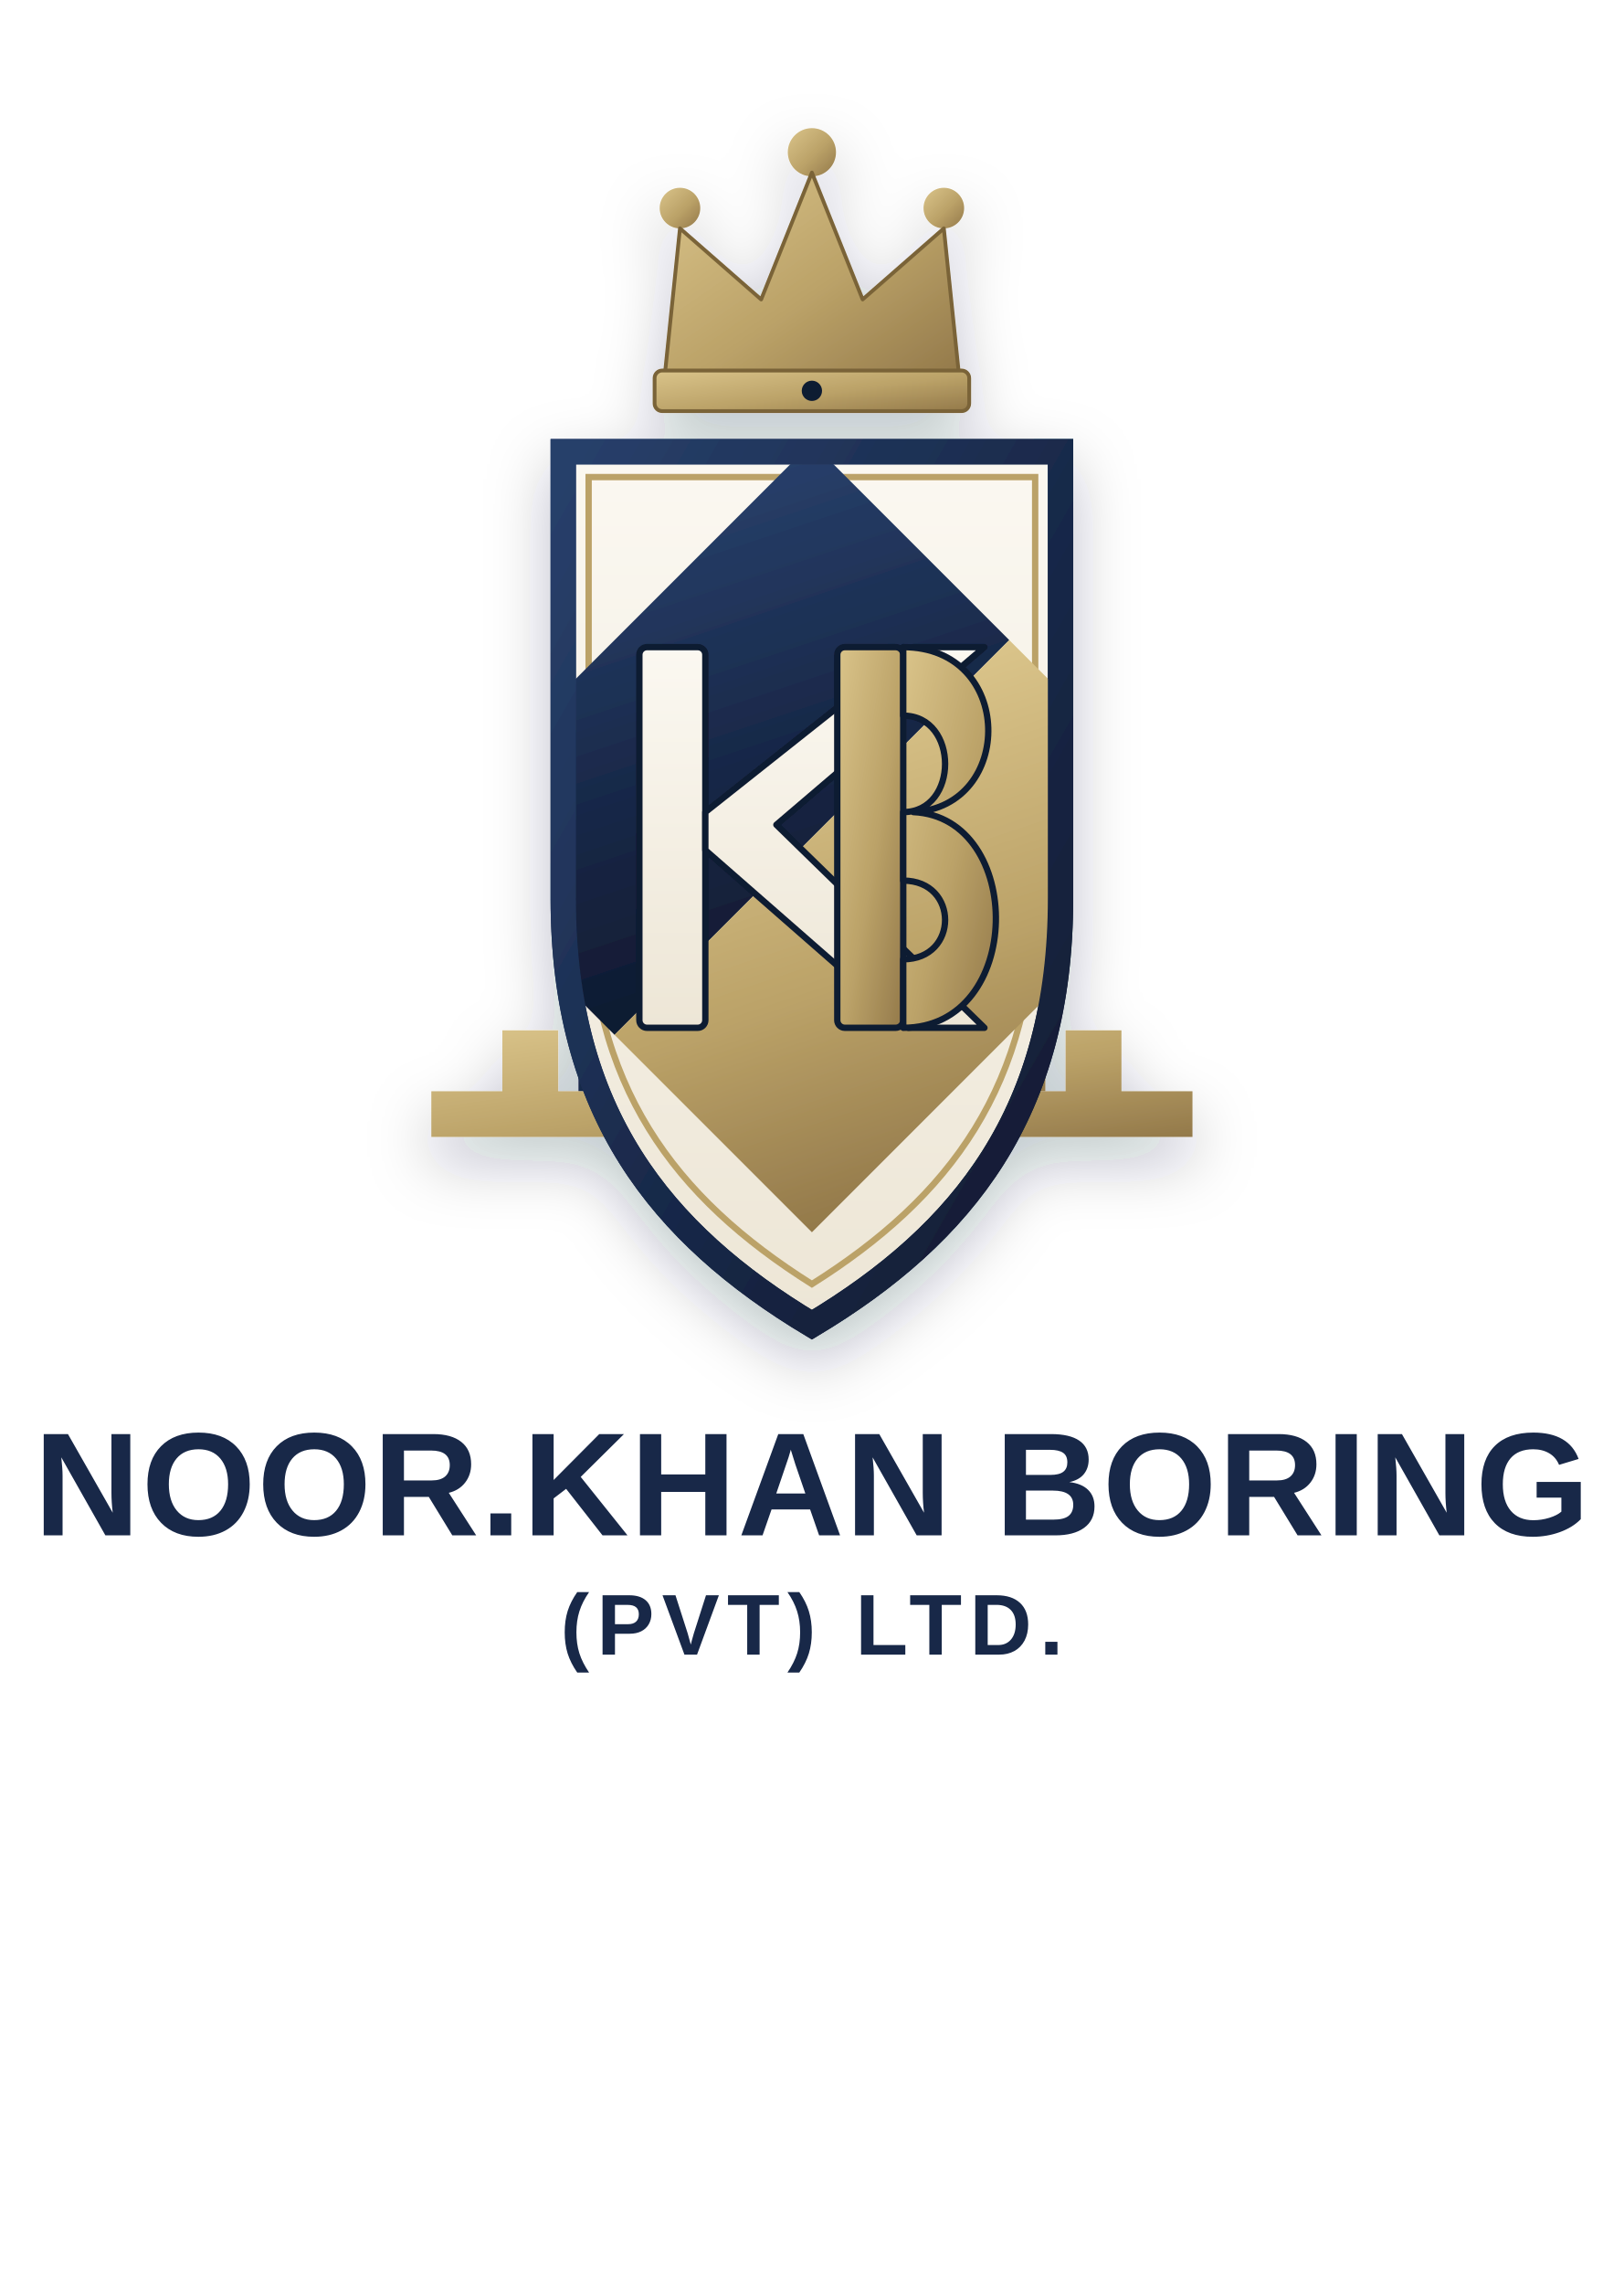
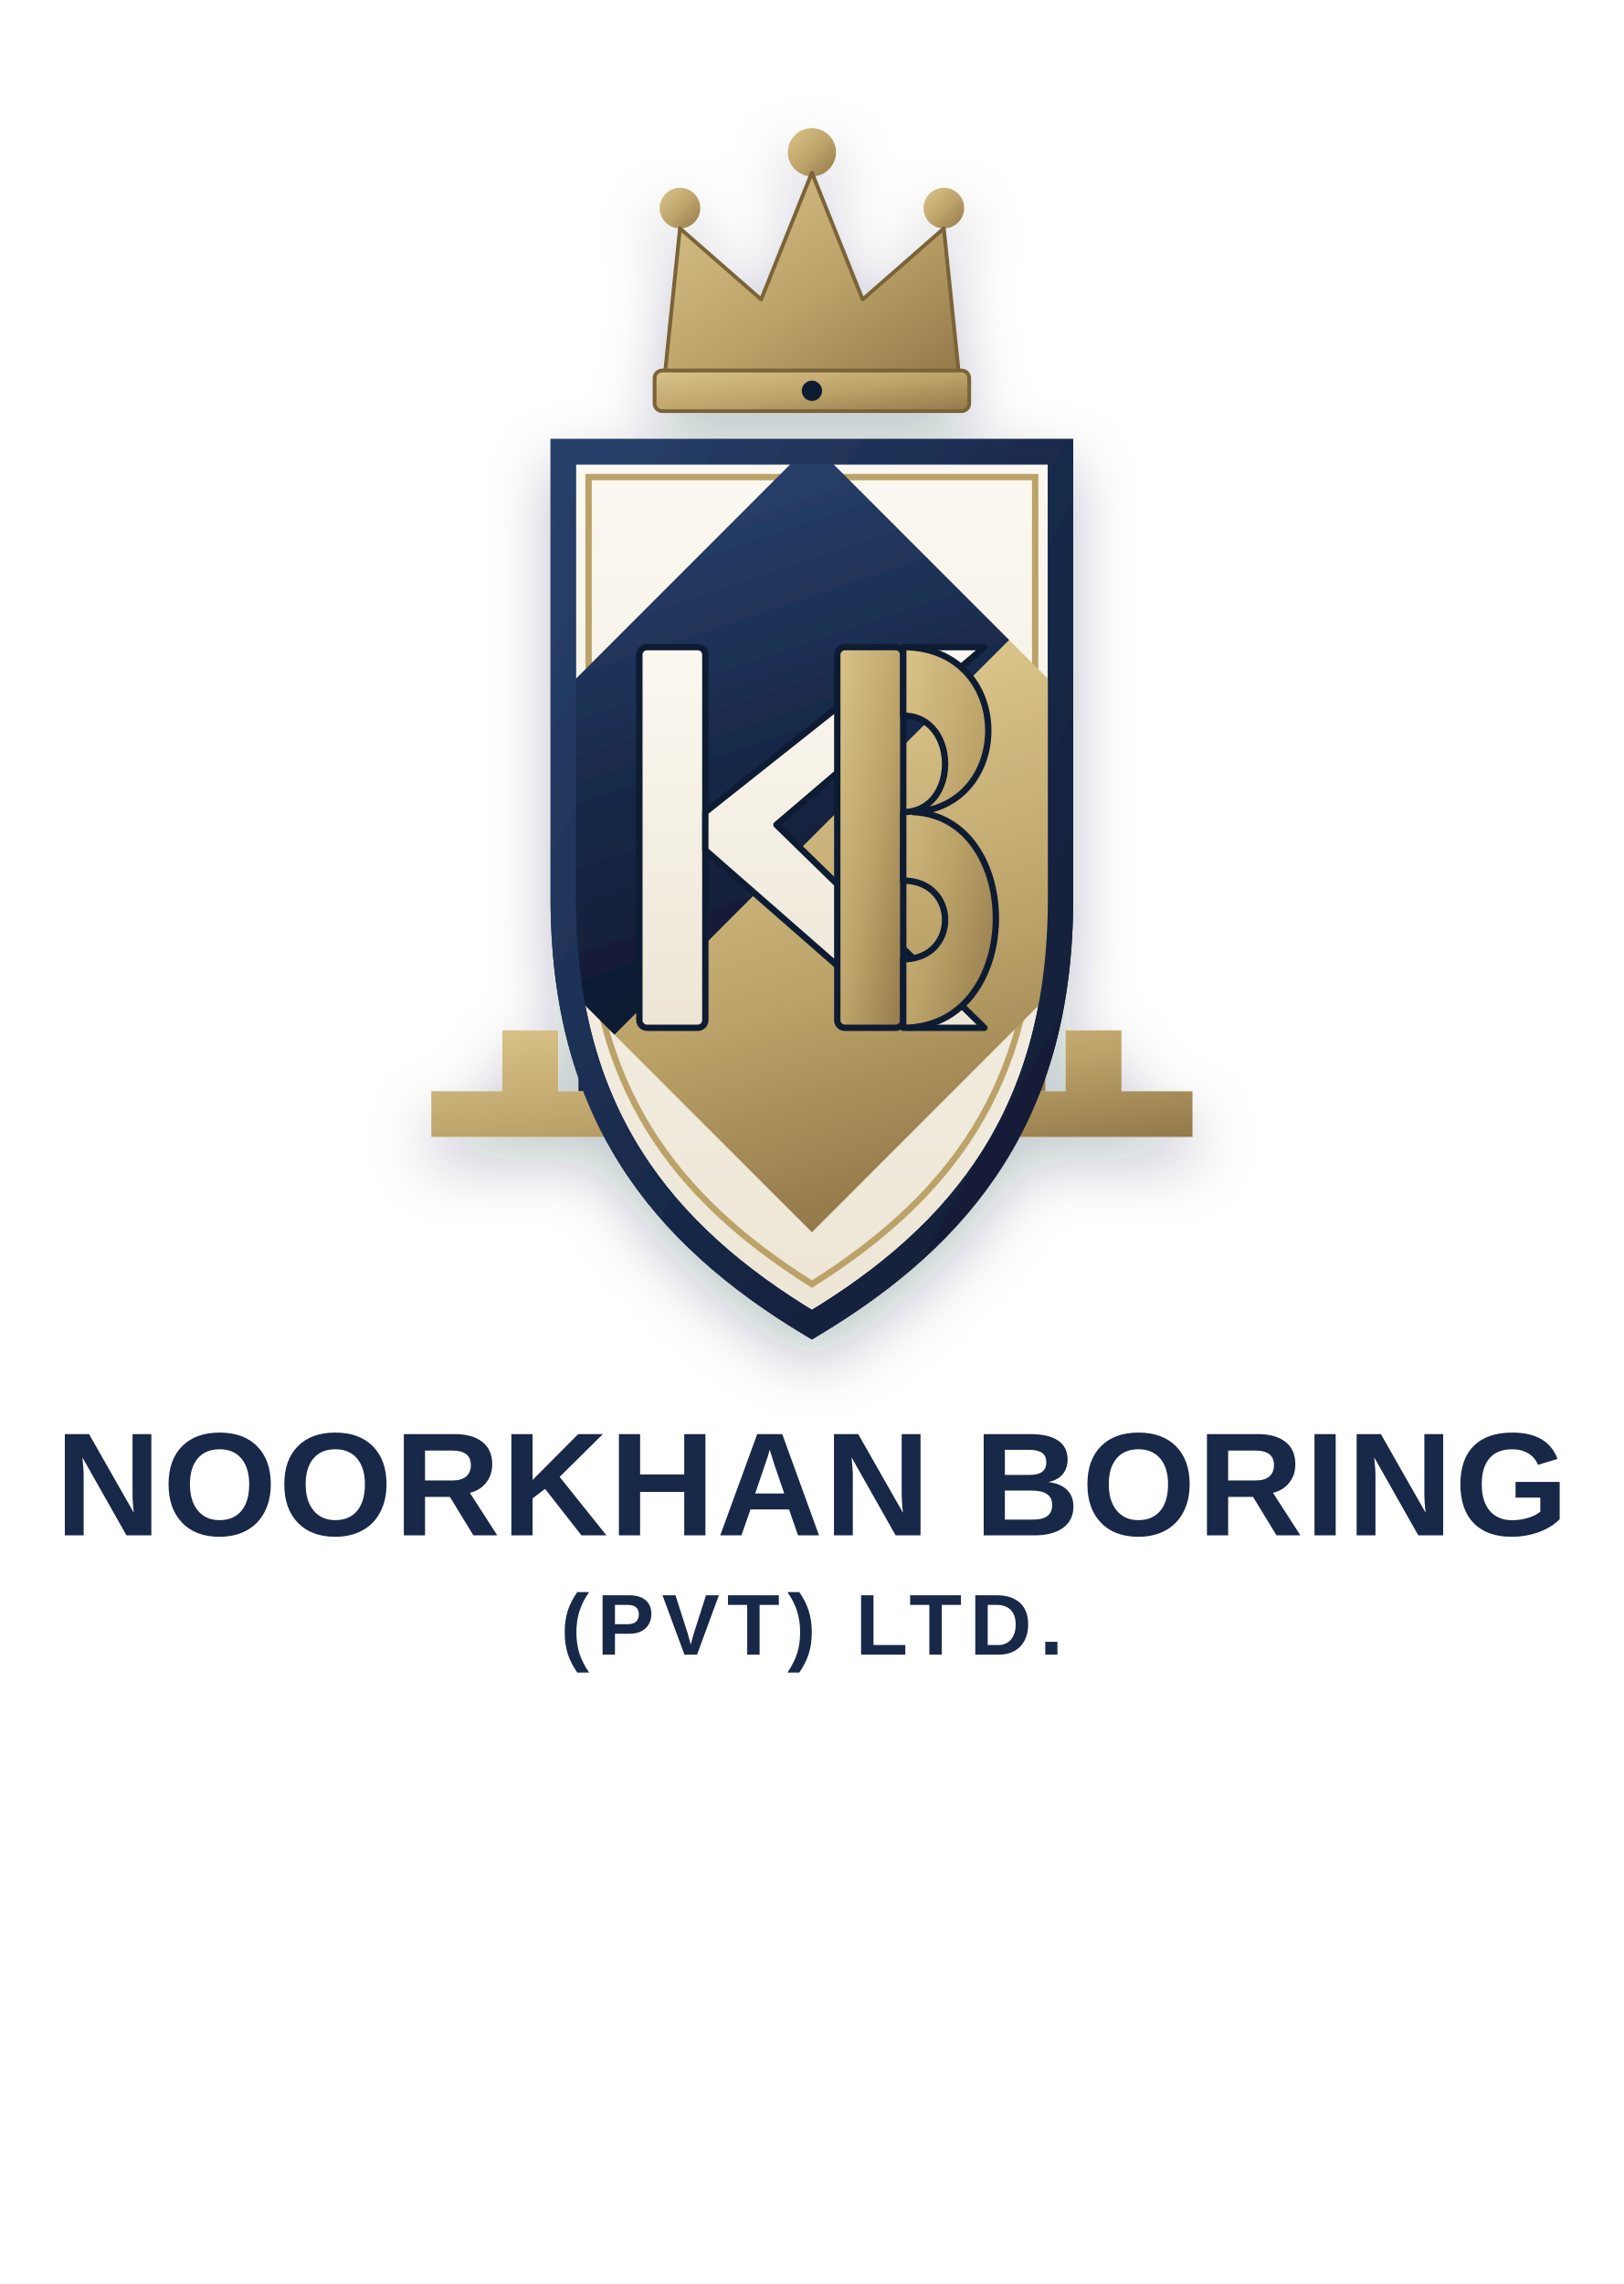
<svg xmlns="http://www.w3.org/2000/svg" viewBox="0 0 640 900" role="img" aria-label="NOOR.KHAN Boring Pvt Ltd logo">
  <defs>
    <linearGradient id="navyBevel" x1="0%" y1="0%" x2="100%" y2="100%">
      <stop offset="0%" stop-color="#28406B" />
      <stop offset="55%" stop-color="#182848" />
      <stop offset="100%" stop-color="#0F1A30" />
    </linearGradient>
    <linearGradient id="NOORBevel" x1="0%" y1="0%" x2="100%" y2="100%">
      <stop offset="0%" stop-color="#DAC48A" />
      <stop offset="55%" stop-color="#BBA268" />
      <stop offset="100%" stop-color="#93794A" />
    </linearGradient>
    <linearGradient id="creamFill" x1="0%" y1="0%" x2="0%" y2="100%">
      <stop offset="0%" stop-color="#FBF8F1" />
      <stop offset="100%" stop-color="#EDE6D6" />
    </linearGradient>
    <filter id="softShadow" x="-30%" y="-30%" width="160%" height="160%">
      <feDropShadow dx="0" dy="10" stdDeviation="12" flood-color="#0F1A30" flood-opacity="0.25" />
    </filter>
  </defs>
  <g filter="url(#softShadow)">
    <g>
      <circle cx="268" cy="82" r="8" fill="url(#NOORBevel)" />
      <circle cx="320" cy="60" r="9.5" fill="url(#NOORBevel)" />
      <circle cx="372" cy="82" r="8" fill="url(#NOORBevel)" />
      <path d="M 262,148 L 268,90 L 300,118 L 320,68 L 340,118 L 372,90 L 378,148 Z" fill="url(#NOORBevel)" stroke="#7A6438" stroke-width="1.5" stroke-linejoin="round" />
      <rect x="258" y="146" width="124" height="16" rx="3" fill="url(#NOORBevel)" stroke="#7A6438" stroke-width="1.5" />
      <circle cx="320" cy="154" r="4" fill="#0F1A30" />
    </g>
    <g>
      <polygon points="228,182 228,430 278,430 278,206 253,182" fill="url(#navyBevel)" />
      <g fill="#4A5D85" opacity="0.85">
        <rect x="238" y="230" width="9" height="12" />
        <rect x="256" y="230" width="9" height="12" />
        <rect x="238" y="256" width="9" height="12" />
        <rect x="256" y="256" width="9" height="12" />
        <rect x="238" y="282" width="9" height="12" />
        <rect x="256" y="282" width="9" height="12" />
      </g>
      <polygon points="412,200 412,430 362,430 362,224 387,200" fill="url(#NOORBevel)" />
      <g fill="#7A6438" opacity="0.85">
        <rect x="372" y="248" width="9" height="12" />
        <rect x="390" y="248" width="9" height="12" />
        <rect x="372" y="274" width="9" height="12" />
        <rect x="390" y="274" width="9" height="12" />
        <rect x="372" y="300" width="9" height="12" />
        <rect x="390" y="300" width="9" height="12" />
      </g>
      <path d="M 170,430 L 198,430 L 198,406 L 220,406 L 220,430 L 420,430 L 420,406 L 442,406 L 442,430 L 470,430 L 470,448 L 170,448 Z" fill="url(#NOORBevel)" />
    </g>
    <g>
      <path d="M 222,178 L 418,178 L 418,354                 C 418,438 380,486 320,522                C 260,486 222,438 222,354 Z" fill="url(#creamFill)" stroke="url(#navyBevel)" stroke-width="10" />
      <path d="M 232,188 L 408,188 L 408,352                C 408,428 374,472 320,506                C 266,472 232,428 232,352 Z" fill="none" stroke="#BBA268" stroke-width="2.5" />
      <clipPath id="shieldClip">
        <path d="M 222,178 L 418,178 L 418,354                   C 418,438 380,486 320,522                  C 260,486 222,438 222,354 Z" />
      </clipPath>
      <g clip-path="url(#shieldClip)">
        <g transform="translate(320,330) rotate(45)">
          <rect x="-110" y="-110" width="110" height="220" fill="url(#navyBevel)" />
          <rect x="0" y="-110" width="110" height="220" fill="url(#NOORBevel)" />
        </g>
      </g>
      <path d="M 222,178 L 418,178 L 418,354                 C 418,438 380,486 320,522                C 260,486 222,438 222,354 Z" fill="none" stroke="url(#navyBevel)" stroke-width="10" />
    </g>
    <g stroke="#0F1A30" stroke-width="2.5" stroke-linejoin="round">
      <g fill="url(#creamFill)">
        <rect x="252" y="255" width="26" height="150" rx="3" />
        <polygon points="278,320 360,255 388,255 306,325 388,405 358,405 278,335" />
      </g>
      <g fill="url(#NOORBevel)">
        <rect x="330" y="255" width="26" height="150" rx="3" />
        <path d="M 356,255 C 400,255 400,318 360,320 C 404,322 404,405 356,405                  L 356,378 C 378,378 378,347 356,347                  L 356,320                  C 378,320 378,282 356,282 Z" />
      </g>
    </g>
  </g>
  <g font-family="'Arial Black', Arial, Helvetica, sans-serif" text-anchor="middle" fill="#182848">
-     <text x="320" y="605" font-size="58" font-weight="900" letter-spacing="0.5">NOOR.KHAN BORING</text>
+     <text x="320" y="605" font-size="58" font-weight="900" letter-spacing="0.5">NOORKHAN BORING</text>
    <text x="320" y="652" font-size="34" font-weight="700" letter-spacing="3">(PVT) LTD.</text>
  </g>
</svg>
